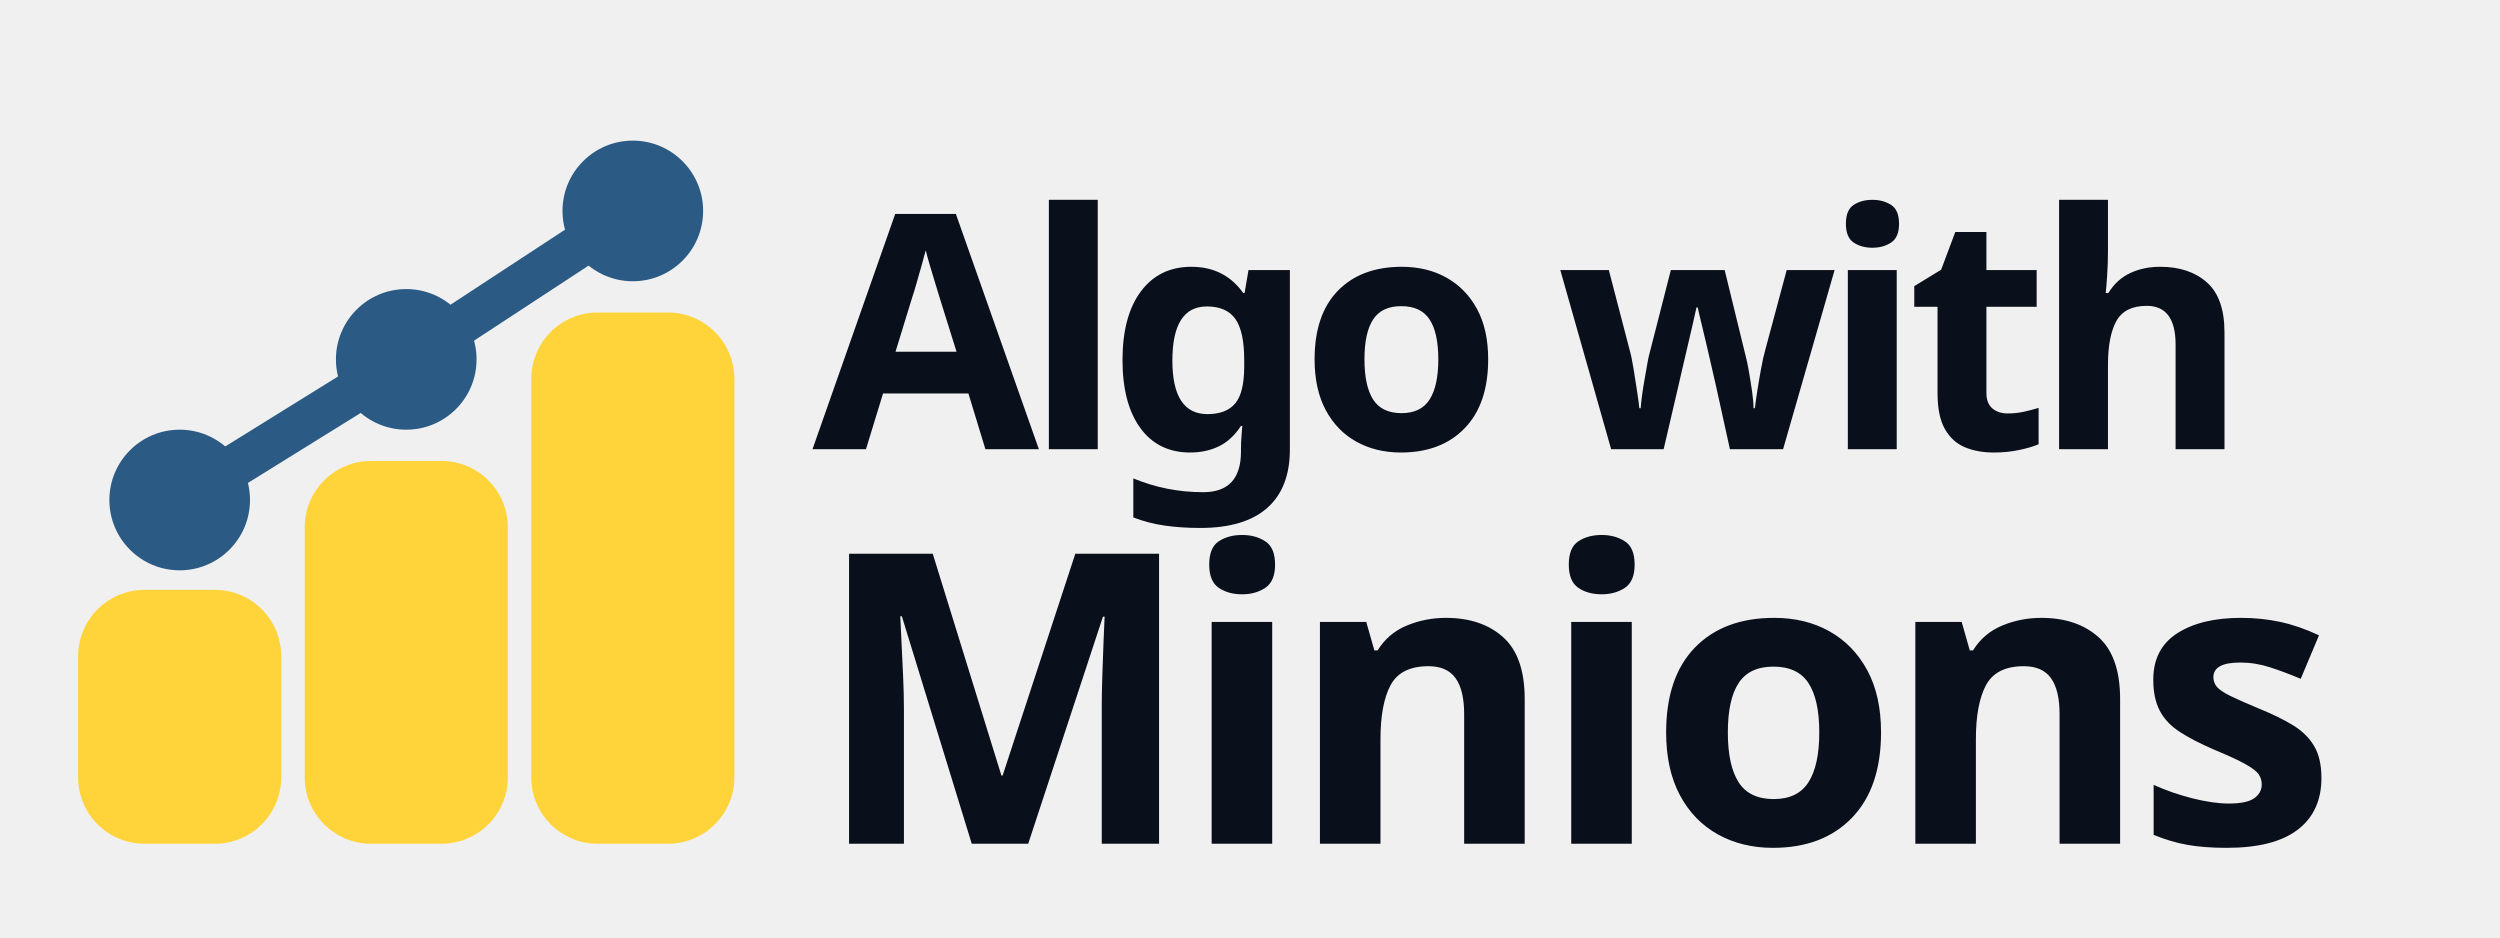
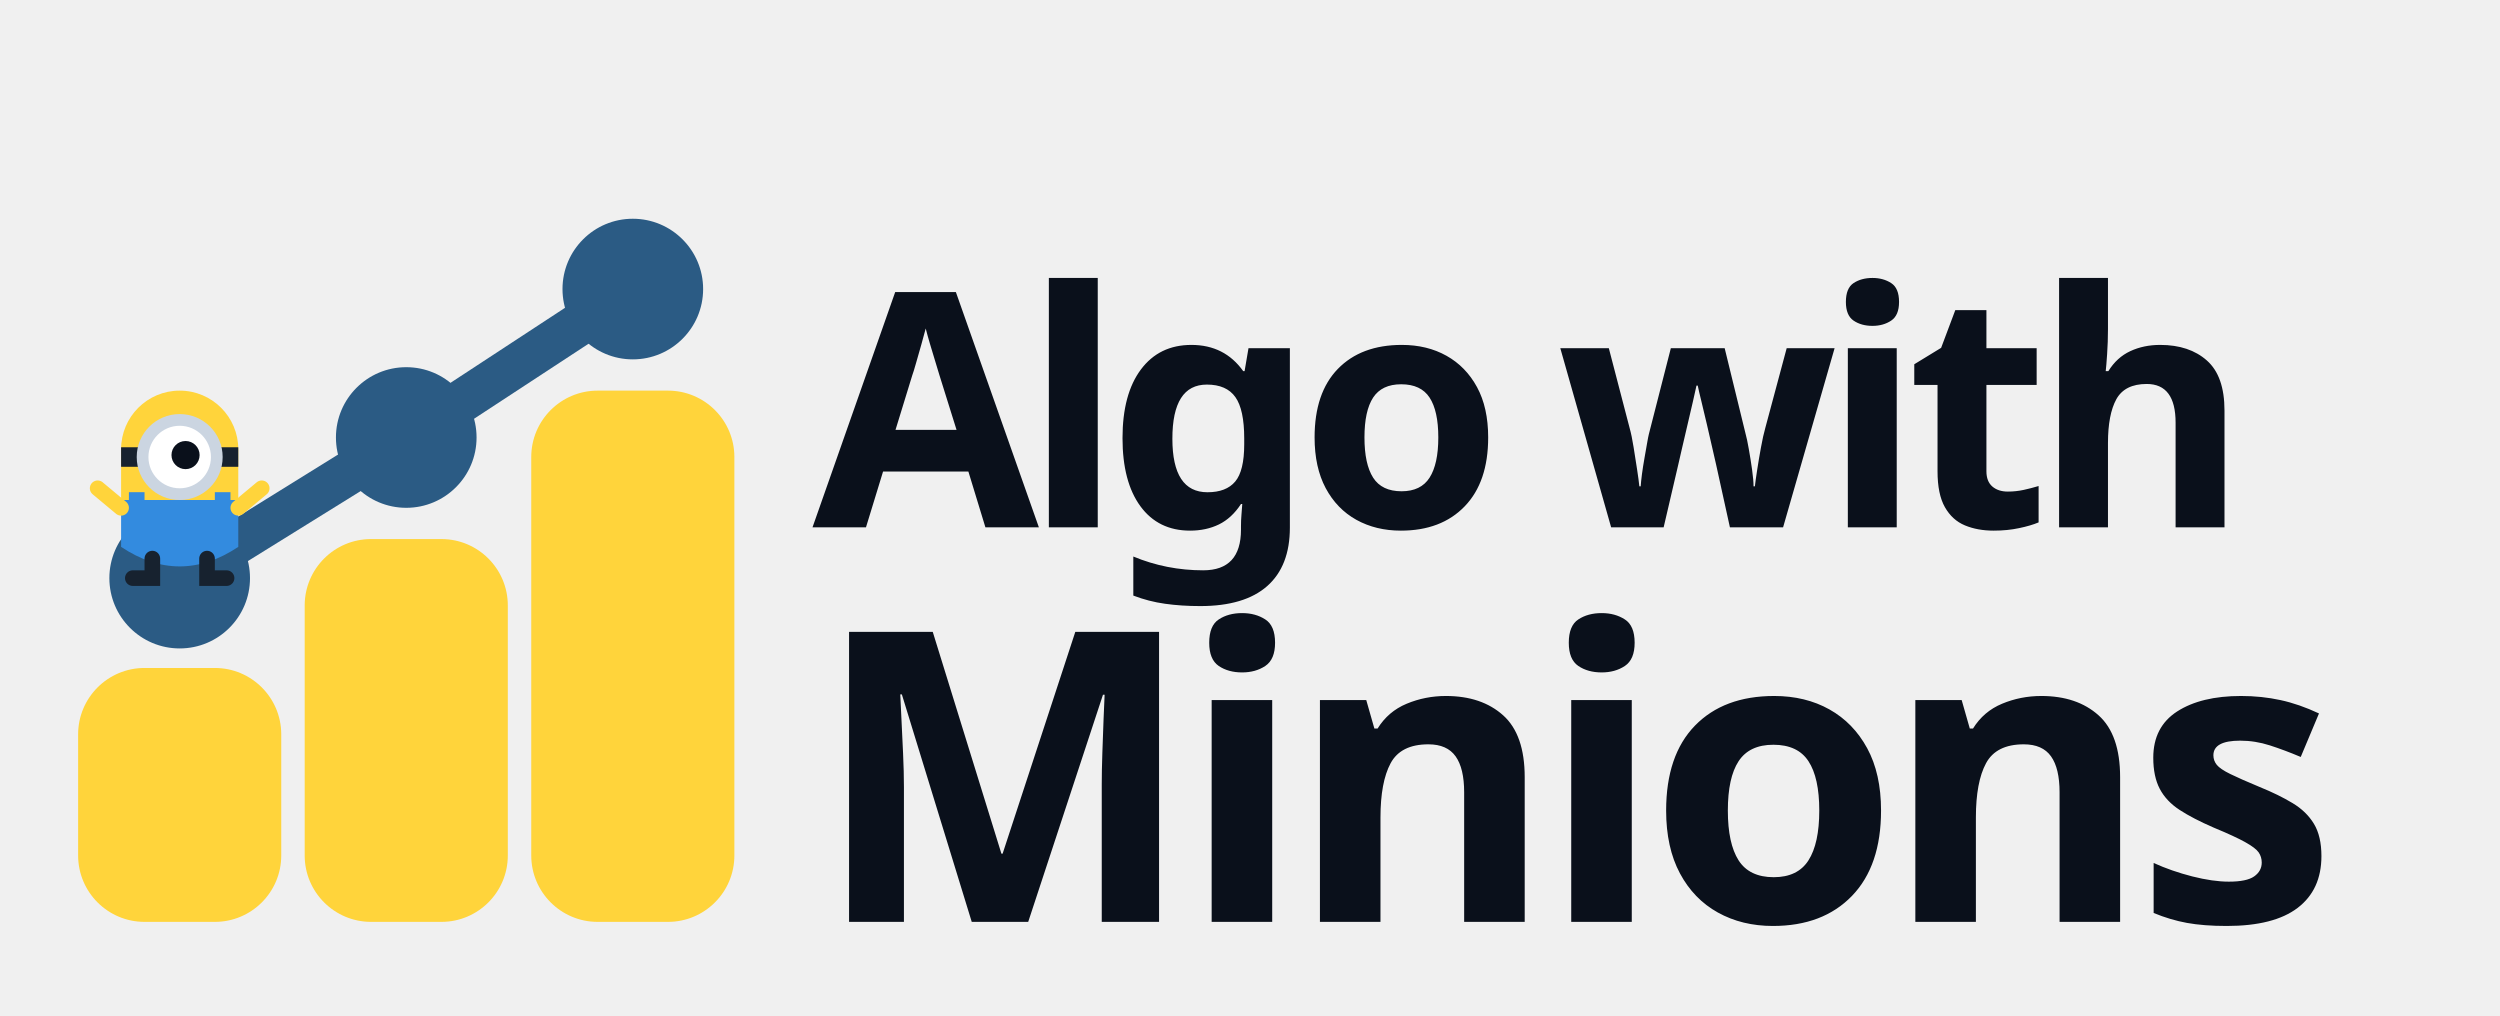
- <svg xmlns="http://www.w3.org/2000/svg" width="640" height="240" viewBox="0 0 640 240" role="img" aria-labelledby="title desc">
+ <svg xmlns="http://www.w3.org/2000/svg" width="640" height="260" viewBox="0 -20 640 260" class="brand-logo-art" role="img" aria-labelledby="title desc">
+   <style>
+     .brand-logo-minion{transform:translate(46px,128px);animation:brand-logo-hop 4.8s infinite;transform-origin:0 0}
+     .brand:hover .brand-logo-minion,.brand:focus-visible .brand-logo-minion,.brand-logo-art:hover .brand-logo-minion{animation-play-state:paused}
+     @keyframes brand-logo-hop{
+       0%,8%{transform:translate(46px,128px);animation-timing-function:ease-out}
+       18%{transform:translate(75px,78px);animation-timing-function:ease-in}
+       28%,36%{transform:translate(104px,92px);animation-timing-function:ease-out}
+       46%{transform:translate(133px,36px);animation-timing-function:ease-in}
+       56%,64%{transform:translate(162px,54px);animation-timing-function:ease-out}
+       74%{transform:translate(133px,36px);animation-timing-function:ease-in}
+       84%,88%{transform:translate(104px,92px);animation-timing-function:ease-out}
+       94%{transform:translate(75px,78px);animation-timing-function:ease-in}
+       100%{transform:translate(46px,128px)}
+     }
+     @media(prefers-reduced-motion:reduce){.brand-logo-minion{animation:none;transform:translate(104px,92px)}}
+   </style>
  <g fill="#FFD43B">
    <rect x="20" y="151" width="52" height="65" rx="17" />
    <rect x="78" y="118" width="52" height="98" rx="17" />
    <rect x="136" y="80" width="52" height="136" rx="17" />
  </g>
  <path d="M46 128 104 92 162 54" fill="none" stroke="#2B5B84" stroke-width="11" stroke-linecap="round" stroke-linejoin="round" />
  <g fill="#2B5B84">
    <circle cx="46" cy="128" r="18" />
    <circle cx="104" cy="92" r="18" />
    <circle cx="162" cy="54" r="18" />
  </g>
  <g fill="#0A101B" font-family="Arial Rounded MT Bold, Trebuchet MS, sans-serif" font-weight="800">
    <text x="208" y="115" font-size="84" letter-spacing="-4" textLength="416" lengthAdjust="spacingAndGlyphs">Algo with</text>
    <text x="208" y="216" font-size="104" letter-spacing="-4" textLength="416" lengthAdjust="spacingAndGlyphs">Minions</text>
  </g>
+   <g class="brand-logo-minion" aria-hidden="true">
+     <rect x="-15" y="-48" width="30" height="43" rx="15" fill="#FFD43B" />
+     <path d="M-15-31H15" stroke="#17222F" stroke-width="5" />
+     <circle cy="-31" r="11" fill="#CBD5E1" />
+     <circle cy="-31" r="8" fill="#FFFFFF" />
+     <circle cx="1.5" cy="-31.5" r="3.6" fill="#0A101B" />
+     <path d="M-5-19Q0-14 5-19" fill="none" stroke="#17222F" stroke-width="2" stroke-linecap="round" />
+     <path d="M-15-20H15V-8Q0 2-15-8Z" fill="#338BDF" />
+     <path d="M-11-22V-12M11-22V-12" stroke="#338BDF" stroke-width="4" />
+     <path d="M-15-18-21-23M15-18 21-23" fill="none" stroke="#FFD43B" stroke-width="4" stroke-linecap="round" />
+     <path d="M-7-5V0H-12M7-5V0H12" fill="none" stroke="#17222F" stroke-width="4" stroke-linecap="round" />
+   </g>
</svg>
